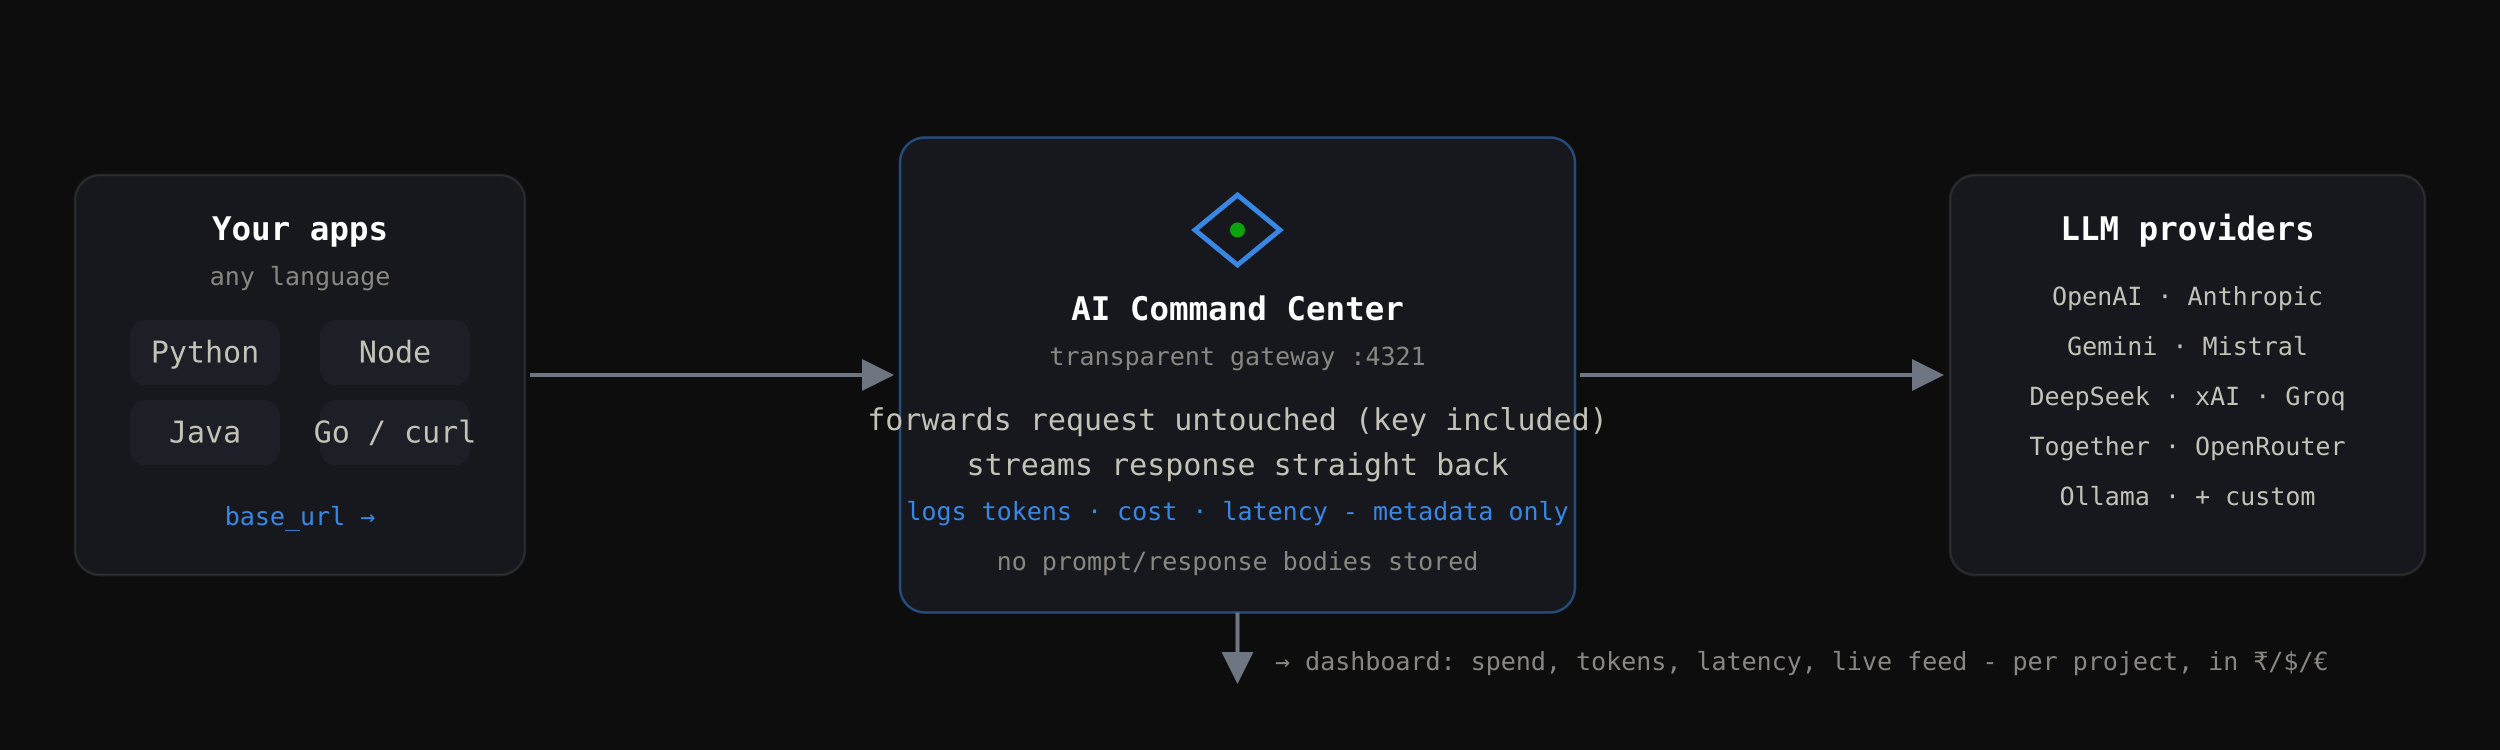
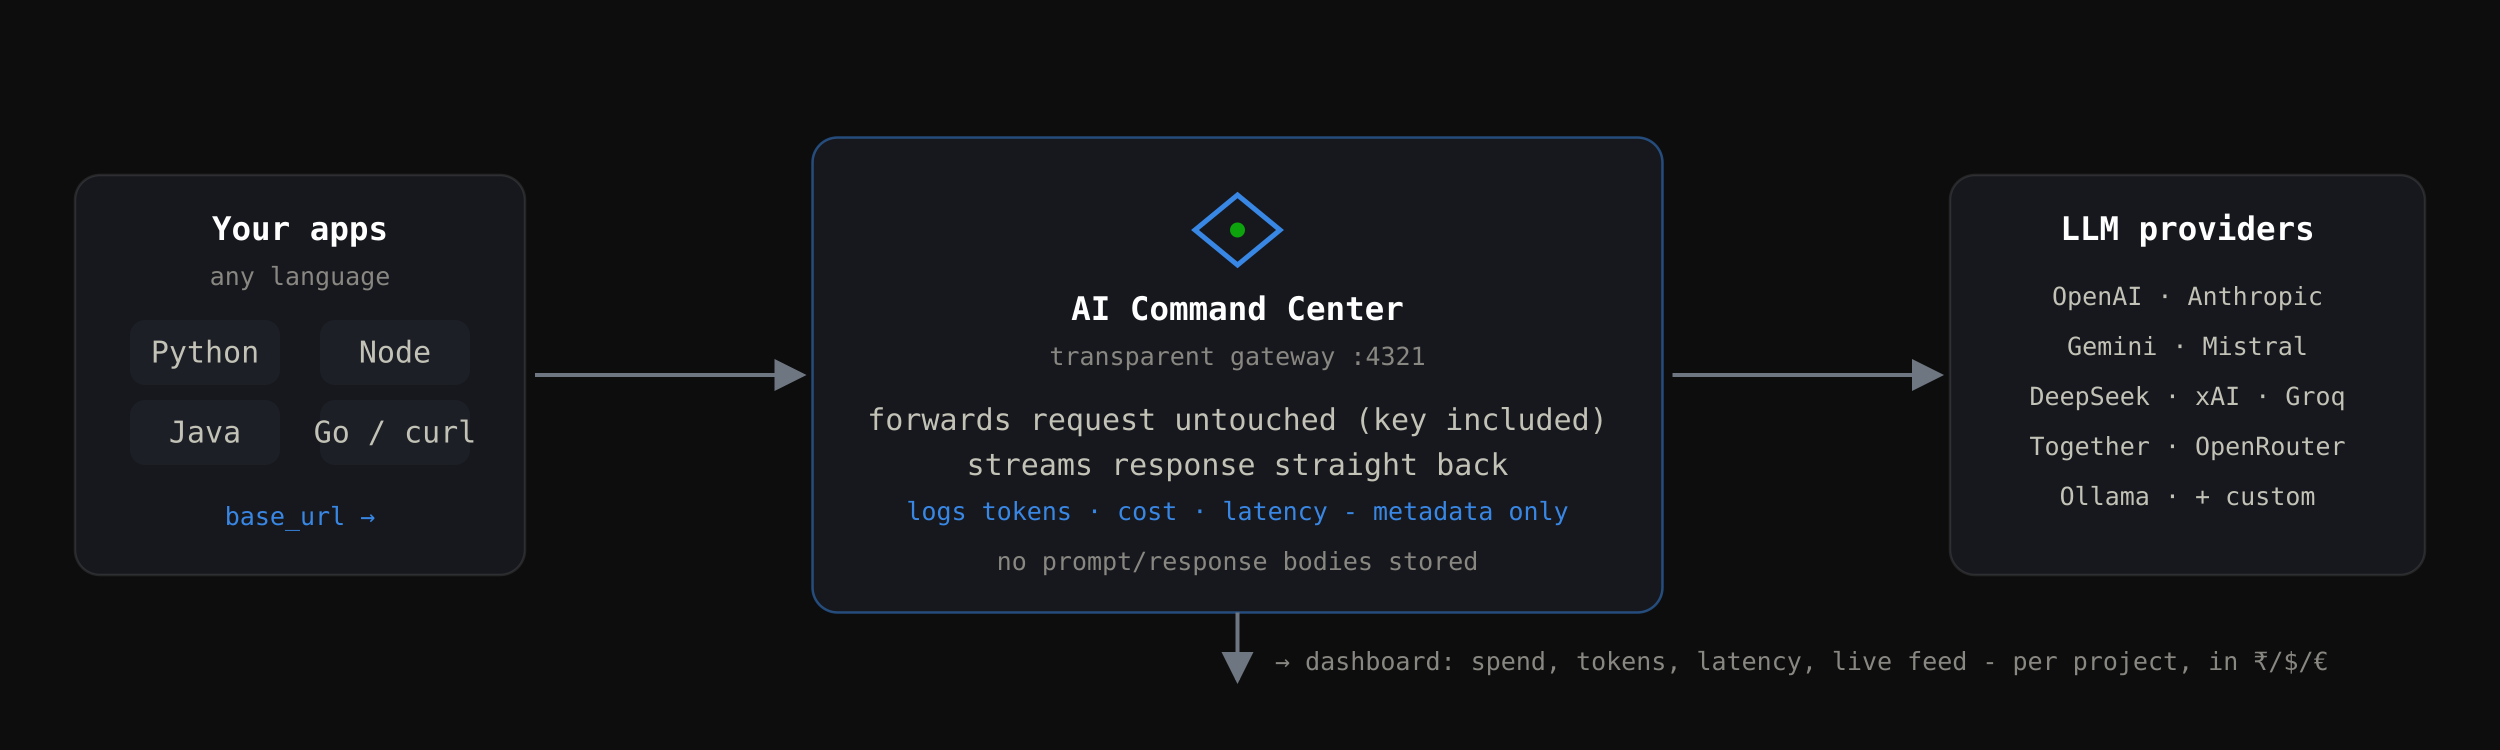
<svg xmlns="http://www.w3.org/2000/svg" viewBox="0 0 1000 300" font-family="ui-monospace, 'SF Mono', Menlo, monospace" role="img" aria-label="How it works: your apps in any language call the gateway via a base-URL change; it forwards to the provider untouched and logs token, cost and latency metadata; the dashboard shows it.">
  <rect width="1000" height="300" fill="#0d0d0d" />
  <defs>
    <marker id="arr" markerWidth="9" markerHeight="9" refX="7" refY="4" orient="auto">
      <path d="M0 0 L8 4 L0 8Z" fill="#6e7681" />
    </marker>
    <style>.t{fill:#c3c2b7;font-size:12px}.s{fill:#898781;font-size:10px}.h{fill:#fff;font-size:13px;font-weight:600}.m{fill:#3987e5;font-size:10px}</style>
  </defs>
  <g>
    <rect x="30" y="70" width="180" height="160" rx="10" fill="#16181d" stroke="rgba(255,255,255,.1)" />
    <text x="120" y="96" class="h" text-anchor="middle">Your apps</text>
    <text x="120" y="114" class="s" text-anchor="middle">any language</text>
    <g text-anchor="middle">
      <rect x="52" y="128" width="60" height="26" rx="6" fill="#1c1f26" />
      <text x="82" y="145" class="t" font-size="10">Python</text>
      <rect x="128" y="128" width="60" height="26" rx="6" fill="#1c1f26" />
      <text x="158" y="145" class="t" font-size="10">Node</text>
      <rect x="52" y="160" width="60" height="26" rx="6" fill="#1c1f26" />
      <text x="82" y="177" class="t" font-size="10">Java</text>
      <rect x="128" y="160" width="60" height="26" rx="6" fill="#1c1f26" />
      <text x="158" y="177" class="t" font-size="10">Go / curl</text>
    </g>
    <text x="120" y="210" class="m" text-anchor="middle">base_url →</text>
  </g>
-   <line x1="212" y1="150" x2="356" y2="150" stroke="#6e7681" stroke-width="1.6" marker-end="url(#arr)" />
-   <rect x="360" y="55" width="270" height="190" rx="10" fill="#16181d" stroke="rgba(57,135,229,.5)" />
+   <line x1="214" y1="150" x2="321" y2="150" stroke="#6e7681" stroke-width="1.6" marker-end="url(#arr)" />
+   <rect x="325" y="55" width="340" height="190" rx="10" fill="#16181d" stroke="rgba(57,135,229,.5)" />
  <path d="M495 78 L512 92 L495 106 L478 92Z" fill="none" stroke="#3987e5" stroke-width="2" />
  <circle cx="495" cy="92" r="3" fill="#0ca30c" />
  <text x="495" y="128" class="h" text-anchor="middle">AI Command Center</text>
  <text x="495" y="146" class="s" text-anchor="middle">transparent gateway :4321</text>
  <g text-anchor="middle">
    <text x="495" y="172" class="t" font-size="10.5">forwards request untouched (key included)</text>
    <text x="495" y="190" class="t" font-size="10.5">streams response straight back</text>
    <text x="495" y="208" class="m">logs tokens · cost · latency - metadata only</text>
    <text x="495" y="228" class="s">no prompt/response bodies stored</text>
  </g>
-   <line x1="632" y1="150" x2="776" y2="150" stroke="#6e7681" stroke-width="1.6" marker-end="url(#arr)" />
+   <line x1="669" y1="150" x2="776" y2="150" stroke="#6e7681" stroke-width="1.6" marker-end="url(#arr)" />
  <rect x="780" y="70" width="190" height="160" rx="10" fill="#16181d" stroke="rgba(255,255,255,.1)" />
  <text x="875" y="96" class="h" text-anchor="middle">LLM providers</text>
  <g text-anchor="middle" fill="#c3c2b7" font-size="10">
    <text x="875" y="122">OpenAI · Anthropic</text>
    <text x="875" y="142">Gemini · Mistral</text>
    <text x="875" y="162">DeepSeek · xAI · Groq</text>
    <text x="875" y="182">Together · OpenRouter</text>
    <text x="875" y="202">Ollama · + custom</text>
  </g>
  <line x1="495" y1="245" x2="495" y2="272" stroke="#6e7681" stroke-width="1.6" marker-end="url(#arr)" />
  <text x="510" y="268" class="s">→ dashboard: spend, tokens, latency, live feed - per project, in ₹/$/€</text>
</svg>
